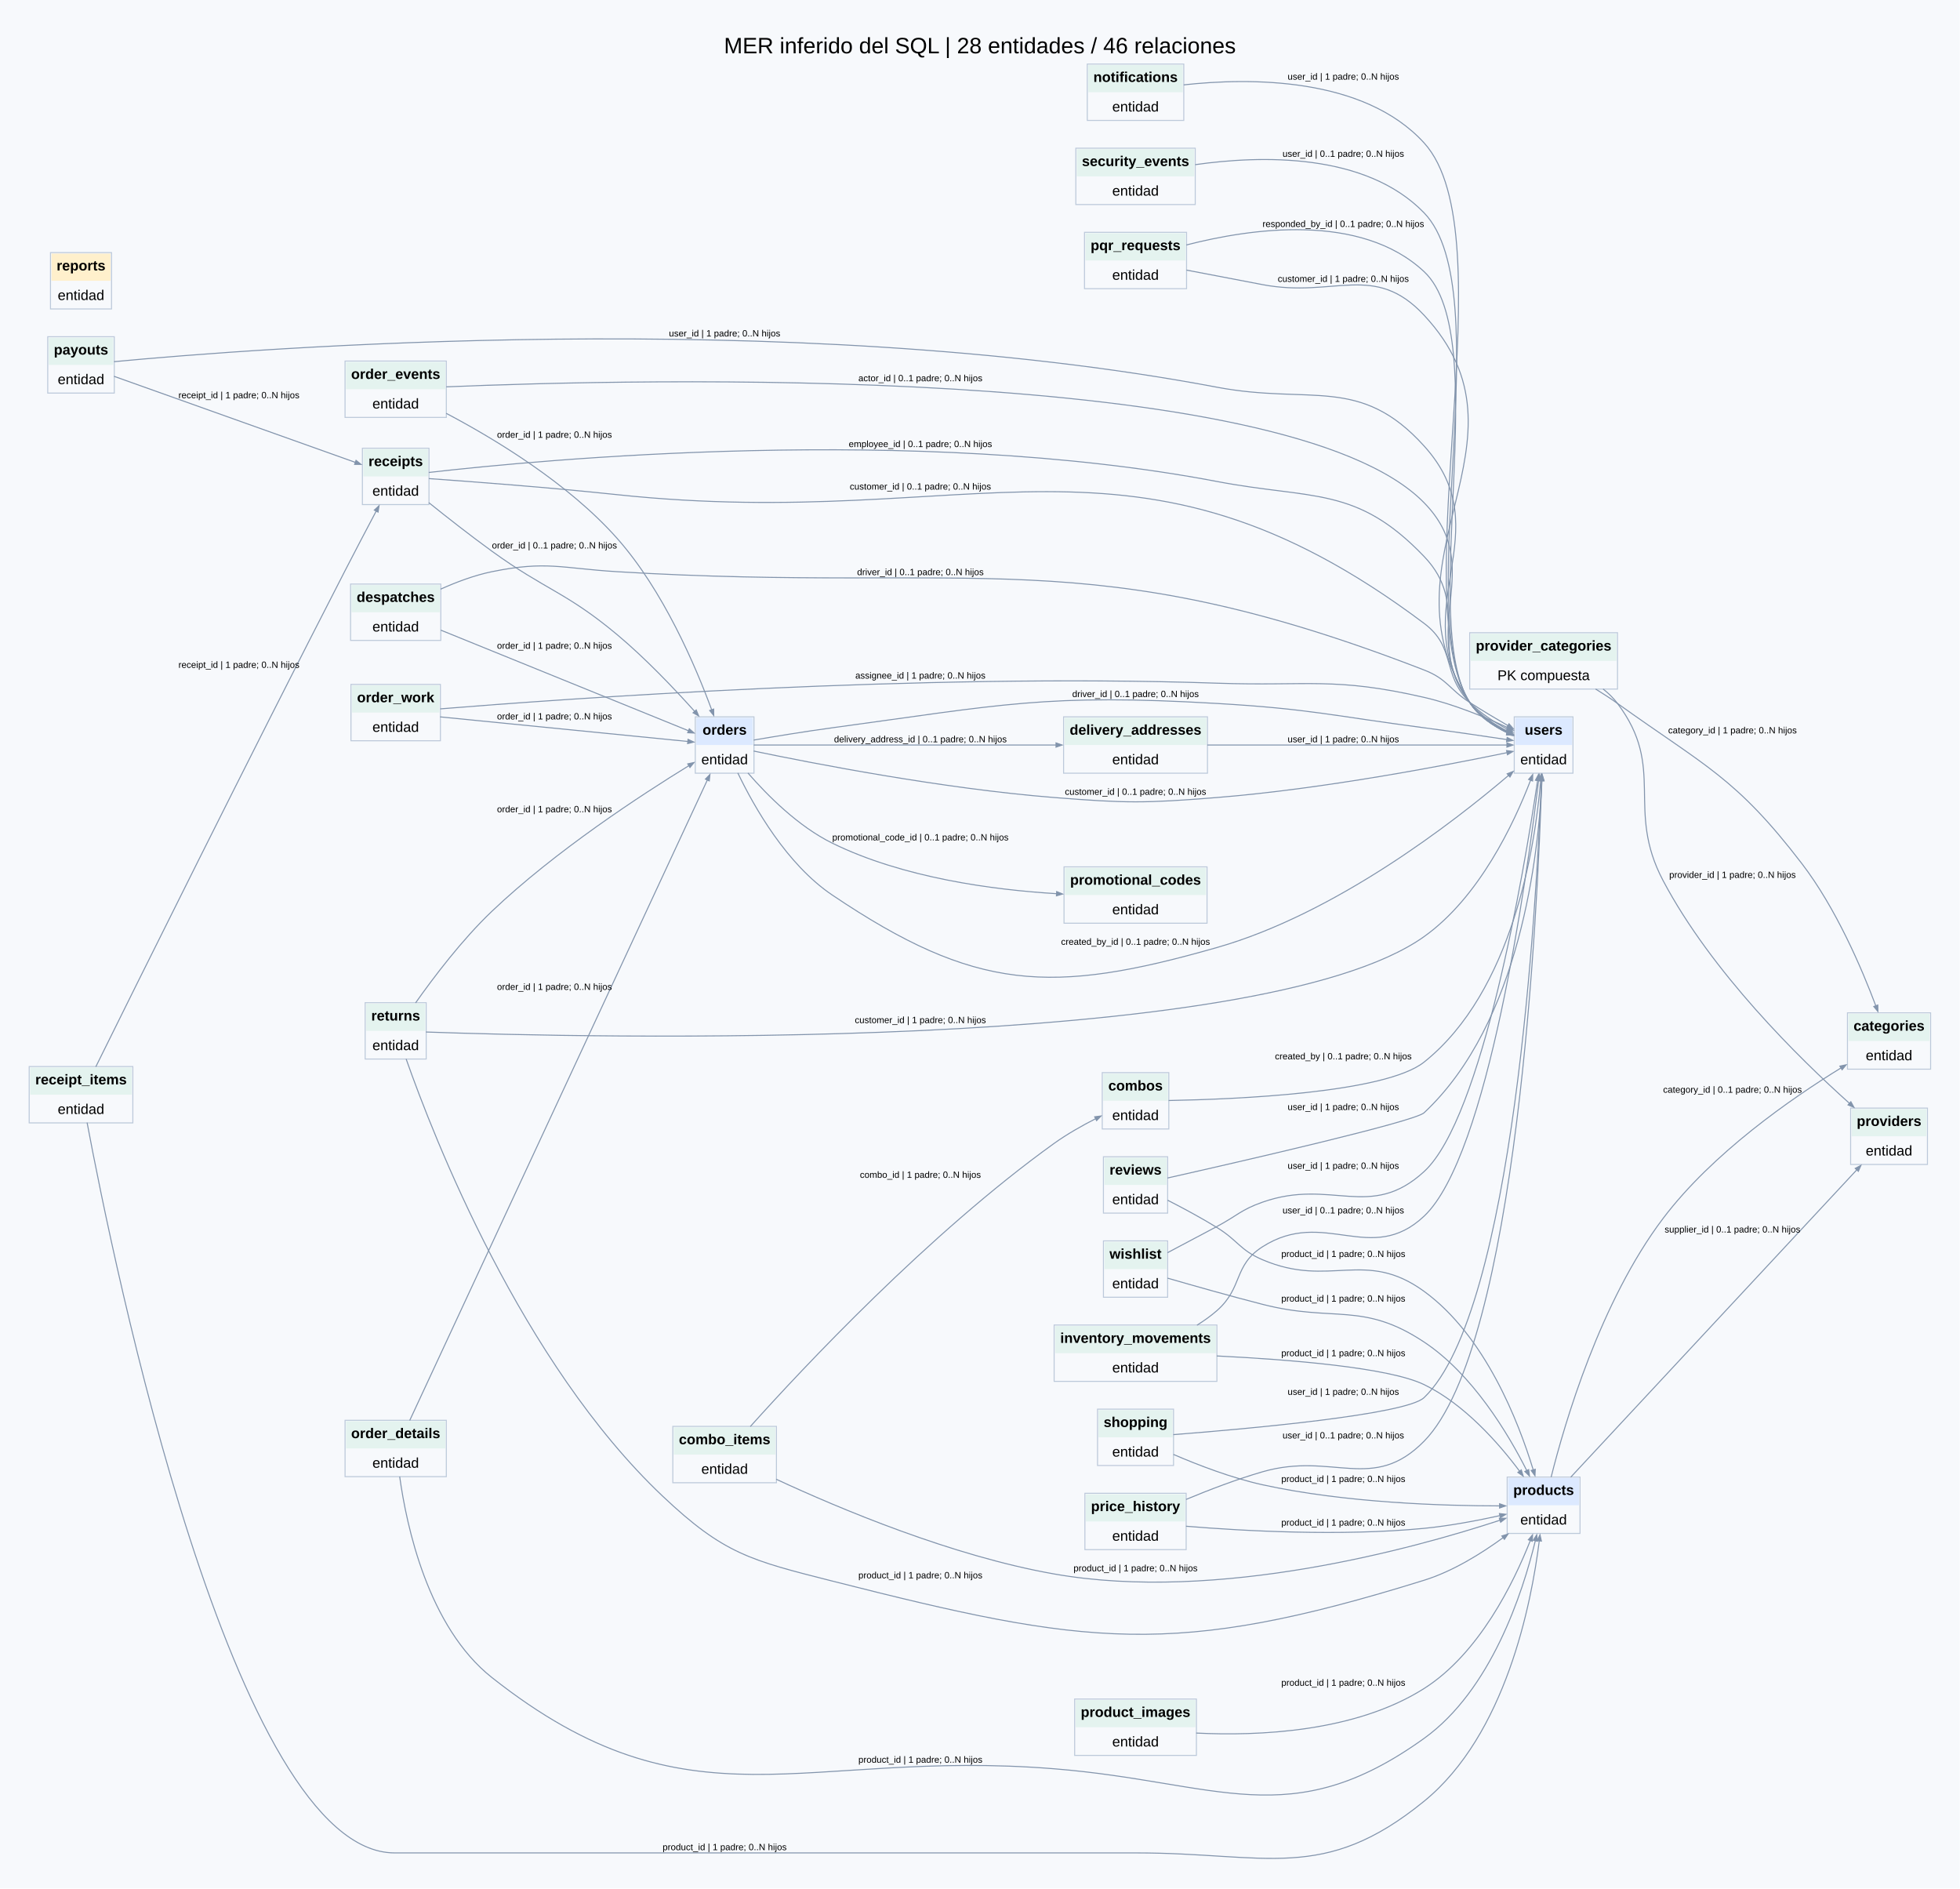
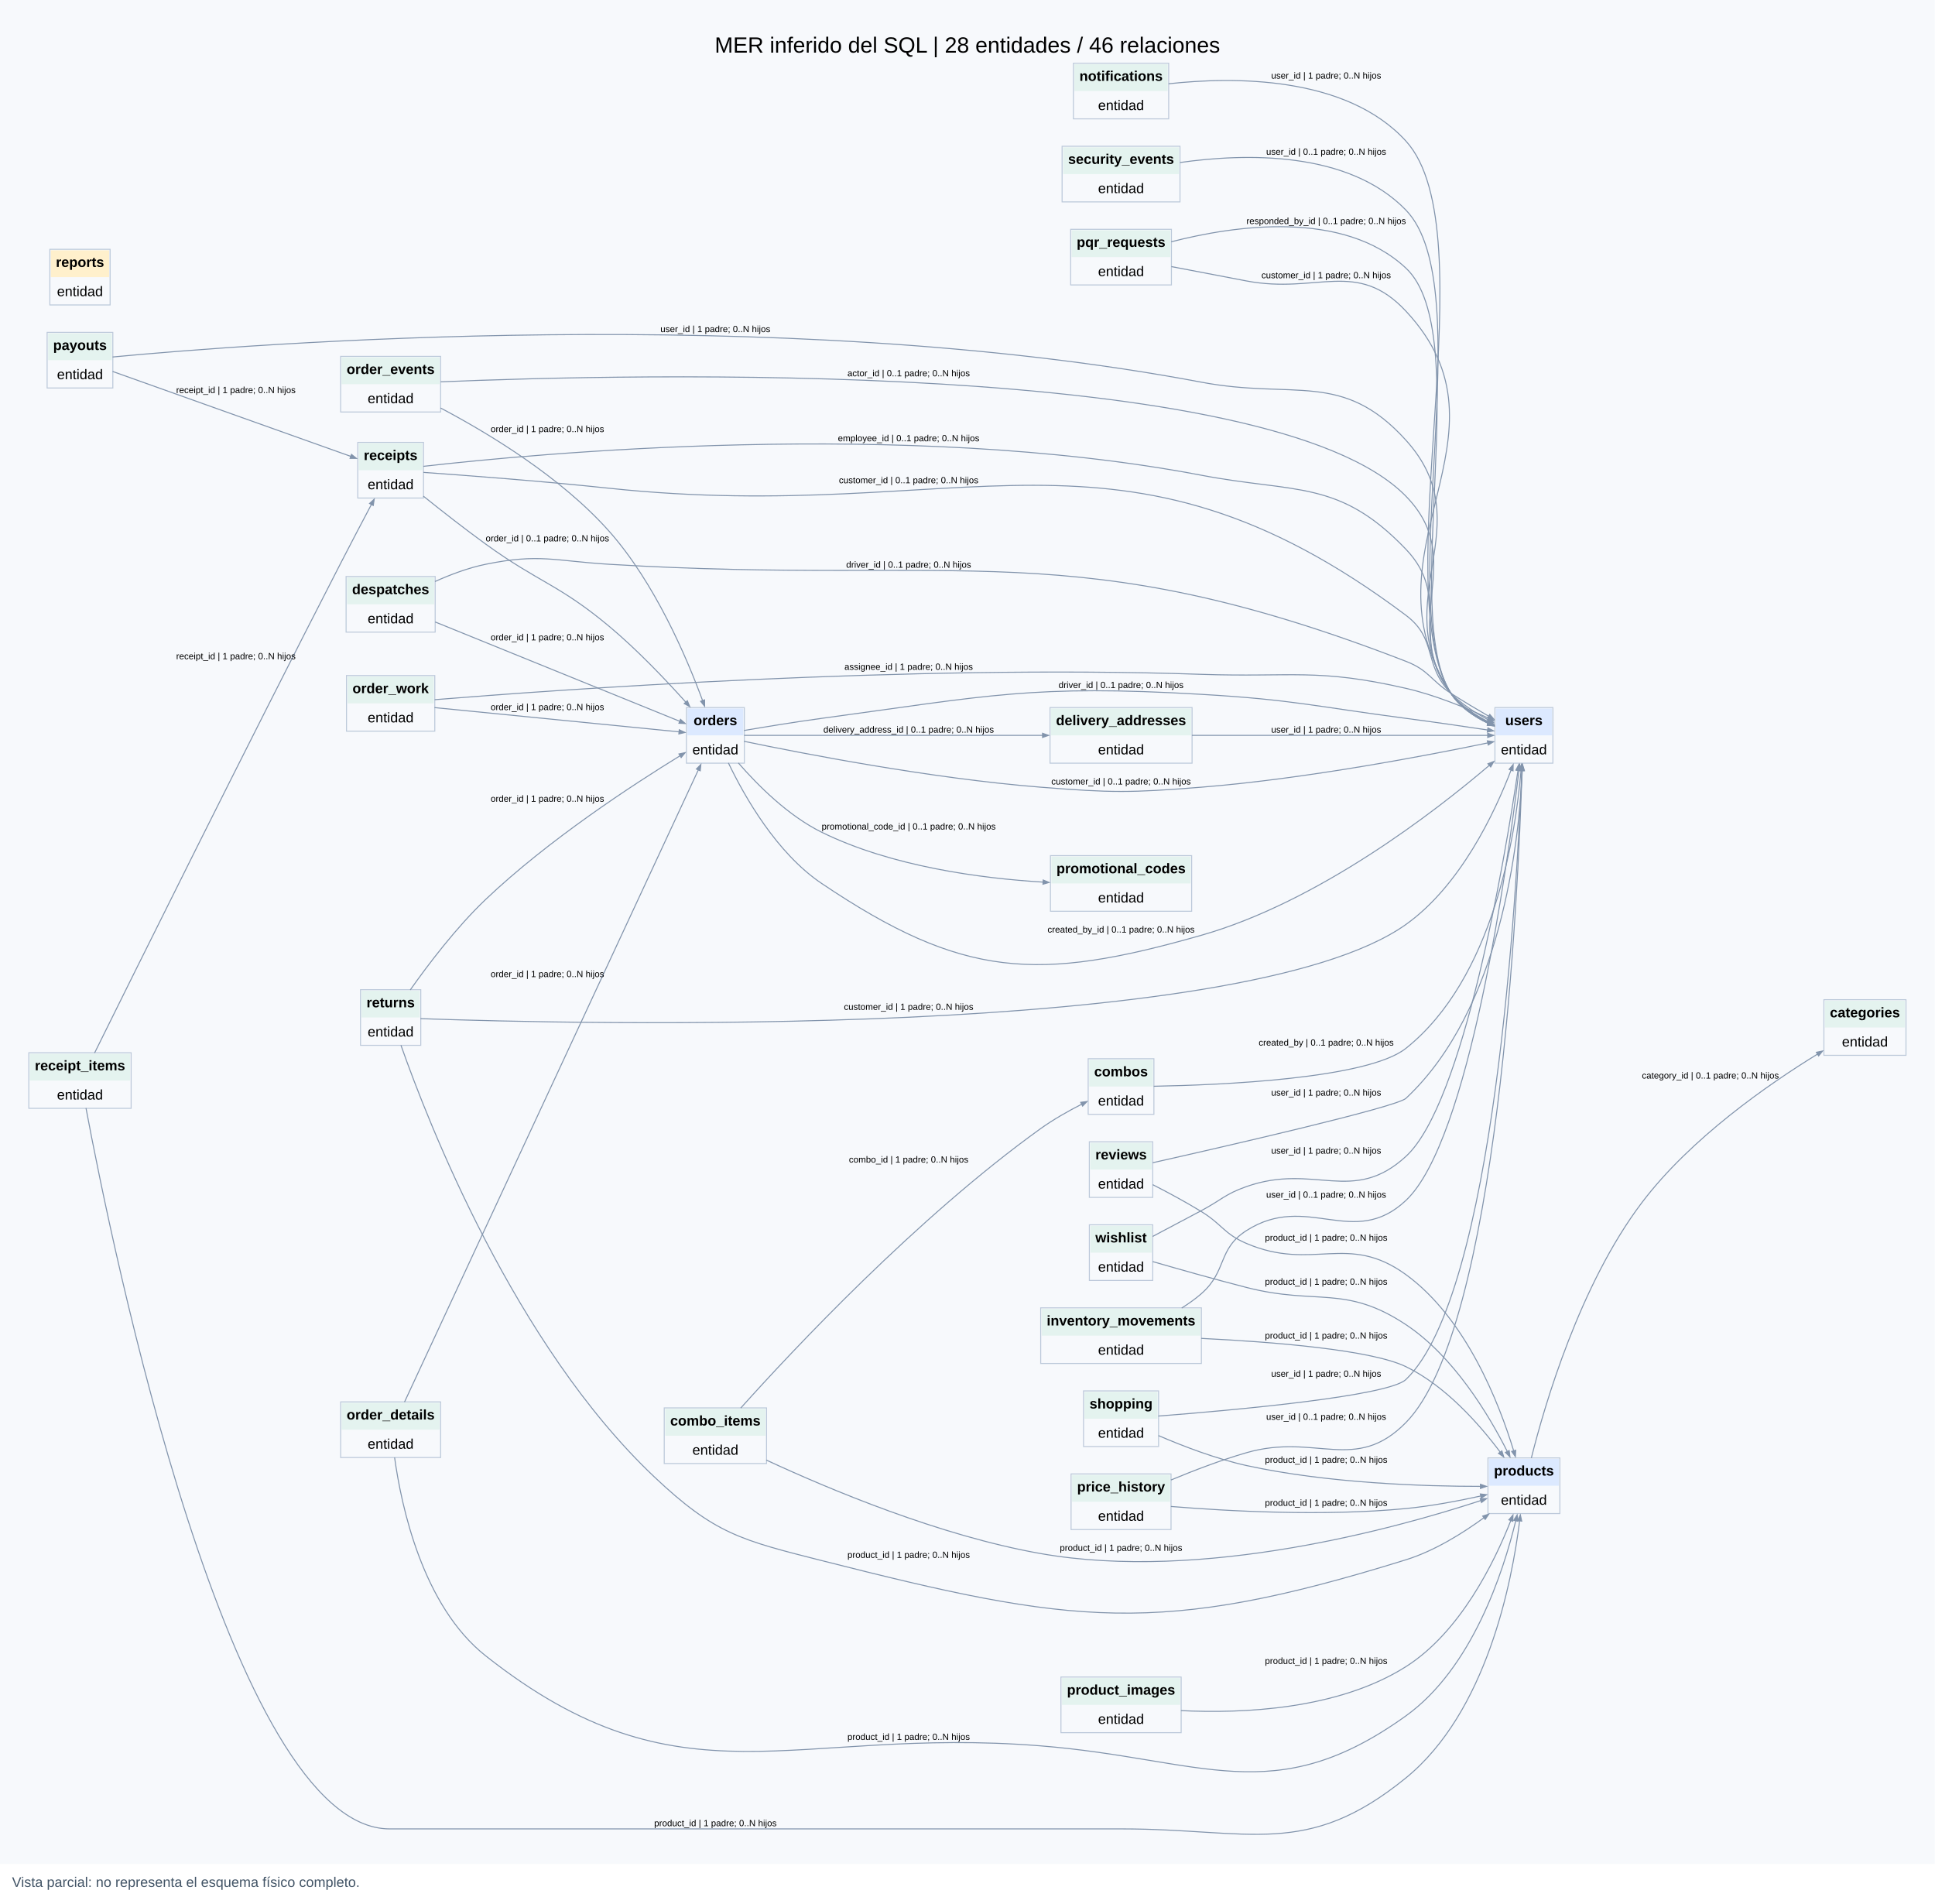
- <svg xmlns="http://www.w3.org/2000/svg" width="1934pt" height="1863pt" viewBox="0.00 0.00 1934.00 1863.00">
+ <svg xmlns="http://www.w3.org/2000/svg" width="1934pt" height="1903pt" viewBox="0 0 1934 1903">
  <g id="graph0" class="graph" transform="scale(1 1) rotate(0) translate(28.8 1834.17)">
    <polygon fill="#f7f9fc" stroke="none" points="-28.8,28.8 -28.8,-1834.17 1905,-1834.17 1905,28.8 -28.8,28.8" />
    <text xml:space="preserve" text-anchor="middle" x="938.1" y="-1781.57" font-family="Arial" font-size="22.00">MER inferido del SQL | 28 entidades / 46 relaciones</text>
    <g id="node1" class="node">
      <polygon fill="none" stroke="#bcc9da" points="1465.36,-1071.37 1465.36,-1126.97 1523.3,-1126.97 1523.3,-1071.37 1465.36,-1071.37" />
      <polygon fill="#dce9ff" stroke="none" points="1466.36,-1099.17 1466.36,-1125.97 1522.3,-1125.97 1522.3,-1099.17 1466.36,-1099.17" />
      <text xml:space="preserve" text-anchor="start" x="1475.65" y="-1109.37" font-family="Arial" font-weight="bold" font-size="14.00">users</text>
      <text xml:space="preserve" text-anchor="start" x="1471.36" y="-1080.17" font-family="Arial" font-size="14.00">entidad</text>
    </g>
    <g id="node2" class="node">
      <polygon fill="none" stroke="#bcc9da" points="657.25,-1071.37 657.25,-1126.97 715.18,-1126.97 715.18,-1071.37 657.25,-1071.37" />
      <polygon fill="#dce9ff" stroke="none" points="658.25,-1099.17 658.25,-1125.97 714.18,-1125.97 714.18,-1099.17 658.25,-1099.17" />
      <text xml:space="preserve" text-anchor="start" x="664.43" y="-1109.37" font-family="Arial" font-weight="bold" font-size="14.00">orders</text>
      <text xml:space="preserve" text-anchor="start" x="663.25" y="-1080.17" font-family="Arial" font-size="14.00">entidad</text>
    </g>
    <g id="edge1" class="edge">
      <path fill="none" stroke="#8294ac" d="M714.79,-1093.25C770.49,-1081.62 900.58,-1056.17 1011.36,-1047.37 1082.52,-1041.72 1100.82,-1041.68 1171.97,-1047.37 1277.04,-1055.79 1399.6,-1079.44 1458.39,-1091.66" />
      <polygon fill="#8294ac" stroke="#8294ac" points="1457.79,-1093.68 1464.09,-1092.85 1458.65,-1089.57 1457.79,-1093.68" />
      <text xml:space="preserve" text-anchor="middle" x="1091.67" y="-1050.07" font-family="Arial" font-size="9.00">customer_id | 0..1 padre; 0..N hijos</text>
    </g>
    <g id="edge2" class="edge">
      <path fill="none" stroke="#8294ac" d="M714.85,-1104.03C736.03,-1107.66 766.02,-1112.6 792.42,-1116.17 959.92,-1138.87 1003.23,-1150.04 1171.97,-1140.17 1263.3,-1134.83 1285.71,-1128.09 1376.41,-1116.17 1403.94,-1112.56 1435.04,-1108.01 1458.24,-1104.53" />
      <polygon fill="#8294ac" stroke="#8294ac" points="1458.37,-1106.64 1463.99,-1103.67 1457.74,-1102.48 1458.37,-1106.64" />
      <text xml:space="preserve" text-anchor="middle" x="1091.67" y="-1146.48" font-family="Arial" font-size="9.00">driver_id | 0..1 padre; 0..N hijos</text>
    </g>
    <g id="edge5" class="edge">
      <path fill="none" stroke="#8294ac" d="M699.23,-1071.61C715.41,-1037.86 747.44,-981.46 792.42,-951.17 933.65,-856.09 1008.26,-852.63 1171.97,-899.37 1288.93,-932.77 1404.8,-1022.36 1459.98,-1069.4" />
      <polygon fill="#8294ac" stroke="#8294ac" points="1458.38,-1070.79 1464.3,-1073.11 1461.11,-1067.61 1458.38,-1070.79" />
      <text xml:space="preserve" text-anchor="middle" x="1091.67" y="-902.07" font-family="Arial" font-size="9.00">created_by_id | 0..1 padre; 0..N hijos</text>
    </g>
    <g id="node11" class="node">
      <polygon fill="none" stroke="#bcc9da" points="1021.1,-923.37 1021.1,-978.97 1162.23,-978.97 1162.23,-923.37 1021.1,-923.37" />
      <polygon fill="#e4f3ef" stroke="none" points="1022.1,-951.17 1022.1,-977.97 1161.23,-977.97 1161.23,-951.17 1022.1,-951.17" />
      <text xml:space="preserve" text-anchor="start" x="1027.1" y="-961.37" font-family="Arial" font-weight="bold" font-size="14.00">promotional_codes</text>
      <text xml:space="preserve" text-anchor="start" x="1068.7" y="-932.17" font-family="Arial" font-size="14.00">entidad</text>
    </g>
    <g id="edge3" class="edge">
      <path fill="none" stroke="#8294ac" d="M709.2,-1071.58C728.63,-1049.21 759.01,-1018.8 792.42,-1002.37 862.3,-968.02 951.25,-956.28 1013.75,-952.49" />
      <polygon fill="#8294ac" stroke="#8294ac" points="1013.86,-954.59 1019.73,-952.15 1013.62,-950.39 1013.86,-954.59" />
      <text xml:space="preserve" text-anchor="middle" x="879.39" y="-1005.07" font-family="Arial" font-size="9.00">promotional_code_id | 0..1 padre; 0..N hijos</text>
    </g>
    <g id="node14" class="node">
      <polygon fill="none" stroke="#bcc9da" points="1020.68,-1071.37 1020.68,-1126.97 1162.66,-1126.97 1162.66,-1071.37 1020.68,-1071.37" />
      <polygon fill="#e4f3ef" stroke="none" points="1021.68,-1099.17 1021.68,-1125.97 1161.66,-1125.97 1161.66,-1099.17 1021.68,-1099.17" />
      <text xml:space="preserve" text-anchor="start" x="1026.68" y="-1109.37" font-family="Arial" font-weight="bold" font-size="14.00">delivery_addresses</text>
      <text xml:space="preserve" text-anchor="start" x="1068.7" y="-1080.17" font-family="Arial" font-size="14.00">entidad</text>
    </g>
    <g id="edge4" class="edge">
      <path fill="none" stroke="#8294ac" d="M714.95,-1099.17C775.7,-1099.17 922.38,-1099.17 1013.45,-1099.17" />
      <polygon fill="#8294ac" stroke="#8294ac" points="1013.21,-1101.27 1019.21,-1099.17 1013.21,-1097.07 1013.21,-1101.27" />
      <text xml:space="preserve" text-anchor="middle" x="879.39" y="-1101.87" font-family="Arial" font-size="9.00">delivery_address_id | 0..1 padre; 0..N hijos</text>
    </g>
    <g id="node3" class="node">
      <polygon fill="none" stroke="#bcc9da" points="1458.39,-321.37 1458.39,-376.97 1530.27,-376.97 1530.27,-321.37 1458.39,-321.37" />
      <polygon fill="#dce9ff" stroke="none" points="1459.39,-349.17 1459.39,-375.97 1529.27,-375.97 1529.27,-349.17 1459.39,-349.17" />
      <text xml:space="preserve" text-anchor="start" x="1464.39" y="-359.37" font-family="Arial" font-weight="bold" font-size="14.00">products</text>
      <text xml:space="preserve" text-anchor="start" x="1471.36" y="-330.17" font-family="Arial" font-size="14.00">entidad</text>
    </g>
    <g id="node4" class="node">
      <polygon fill="none" stroke="#bcc9da" points="1794.16,-779.37 1794.16,-834.97 1876.2,-834.97 1876.2,-779.37 1794.16,-779.37" />
      <polygon fill="#e4f3ef" stroke="none" points="1795.16,-807.17 1795.16,-833.97 1875.2,-833.97 1875.2,-807.17 1795.16,-807.17" />
      <text xml:space="preserve" text-anchor="start" x="1800.16" y="-817.37" font-family="Arial" font-weight="bold" font-size="14.00">categories</text>
      <text xml:space="preserve" text-anchor="start" x="1812.21" y="-788.17" font-family="Arial" font-size="14.00">entidad</text>
    </g>
    <g id="edge6" class="edge">
      <path fill="none" stroke="#8294ac" d="M1501.74,-376.87C1515.16,-430.43 1550.21,-550.13 1612.25,-632.17 1660.92,-696.54 1738.65,-750.43 1788.02,-780.74" />
      <polygon fill="#8294ac" stroke="#8294ac" points="1786.68,-782.39 1792.9,-783.71 1788.87,-778.8 1786.68,-782.39" />
      <text xml:space="preserve" text-anchor="middle" x="1680.71" y="-756.14" font-family="Arial" font-size="9.00">category_id | 0..1 padre; 0..N hijos</text>
    </g>
-     <g id="node5" class="node">
-       <polygon fill="none" stroke="#bcc9da" points="1797.28,-685.37 1797.28,-740.97 1873.08,-740.97 1873.08,-685.37 1797.28,-685.37" />
-       <polygon fill="#e4f3ef" stroke="none" points="1798.28,-713.17 1798.28,-739.97 1872.08,-739.97 1872.08,-713.17 1798.28,-713.17" />
-       <text xml:space="preserve" text-anchor="start" x="1803.28" y="-723.37" font-family="Arial" font-weight="bold" font-size="14.00">providers</text>
-       <text xml:space="preserve" text-anchor="start" x="1812.21" y="-694.17" font-family="Arial" font-size="14.00">entidad</text>
-     </g>
-     <g id="edge7" class="edge">
-       <path fill="none" stroke="#8294ac" d="M1521.08,-376.83C1582.49,-442.8 1737.37,-609.17 1803.49,-680.2" />
-       <polygon fill="#8294ac" stroke="#8294ac" points="1801.82,-681.49 1807.44,-684.45 1804.89,-678.63 1801.82,-681.49" />
-       <text xml:space="preserve" text-anchor="middle" x="1680.71" y="-618.25" font-family="Arial" font-size="9.00">supplier_id | 0..1 padre; 0..N hijos</text>
-     </g>
    <g id="node6" class="node">
      <polygon fill="none" stroke="#bcc9da" points="311.68,-377.37 311.68,-432.97 411.6,-432.97 411.6,-377.37 311.68,-377.37" />
      <polygon fill="#e4f3ef" stroke="none" points="312.68,-405.17 312.68,-431.97 410.6,-431.97 410.6,-405.17 312.68,-405.17" />
      <text xml:space="preserve" text-anchor="start" x="317.68" y="-415.37" font-family="Arial" font-weight="bold" font-size="14.00">order_details</text>
      <text xml:space="preserve" text-anchor="start" x="338.67" y="-386.17" font-family="Arial" font-size="14.00">entidad</text>
    </g>
    <g id="edge8" class="edge">
      <path fill="none" stroke="#8294ac" d="M375.48,-432.81C426.31,-542.17 613.35,-944.57 669.3,-1064.94" />
      <polygon fill="#8294ac" stroke="#8294ac" points="667.26,-1065.53 671.7,-1070.09 671.07,-1063.76 667.26,-1065.53" />
      <text xml:space="preserve" text-anchor="middle" x="518.31" y="-857.59" font-family="Arial" font-size="9.00">order_id | 1 padre; 0..N hijos</text>
    </g>
    <g id="edge9" class="edge">
      <path fill="none" stroke="#8294ac" d="M365.58,-377.45C372.29,-328.95 393.43,-229.1 456.6,-179.17 652.58,-24.3 762.39,-109.24 1011.36,-89.17 1173.63,-76.1 1244.22,-24.18 1376.41,-119.17 1442.46,-166.63 1473.63,-262.47 1486.18,-314.19" />
      <polygon fill="#8294ac" stroke="#8294ac" points="1484.13,-314.65 1487.55,-320.01 1488.22,-313.69 1484.13,-314.65" />
      <text xml:space="preserve" text-anchor="middle" x="879.39" y="-95.15" font-family="Arial" font-size="9.00">product_id | 1 padre; 0..N hijos</text>
    </g>
    <g id="node7" class="node">
      <polygon fill="none" stroke="#bcc9da" points="317.12,-1202.37 317.12,-1257.97 406.15,-1257.97 406.15,-1202.37 317.12,-1202.37" />
      <polygon fill="#e4f3ef" stroke="none" points="318.12,-1230.17 318.12,-1256.97 405.15,-1256.97 405.15,-1230.17 318.12,-1230.17" />
      <text xml:space="preserve" text-anchor="start" x="323.12" y="-1240.37" font-family="Arial" font-weight="bold" font-size="14.00">despatches</text>
      <text xml:space="preserve" text-anchor="start" x="338.67" y="-1211.17" font-family="Arial" font-size="14.00">entidad</text>
    </g>
    <g id="edge11" class="edge">
      <path fill="none" stroke="#8294ac" d="M405.91,-1252.9C421.46,-1259.89 439.4,-1266.66 456.6,-1270.17 510.34,-1281.14 525.26,-1273.5 580.01,-1270.17 935.93,-1248.58 1043.93,-1302.01 1376.41,-1173.17 1399.3,-1164.31 1400.8,-1154.49 1421.41,-1141.17 1433.62,-1133.29 1447.32,-1125.13 1459.47,-1118.11" />
      <polygon fill="#8294ac" stroke="#8294ac" points="1460.19,-1120.12 1464.35,-1115.31 1458.1,-1116.48 1460.19,-1120.12" />
      <text xml:space="preserve" text-anchor="middle" x="879.39" y="-1266.76" font-family="Arial" font-size="9.00">driver_id | 0..1 padre; 0..N hijos</text>
    </g>
    <g id="edge10" class="edge">
      <path fill="none" stroke="#8294ac" d="M406.14,-1212.51C470.92,-1186.2 591.44,-1137.26 650.62,-1113.22" />
      <polygon fill="#8294ac" stroke="#8294ac" points="651.35,-1115.19 656.12,-1110.99 649.77,-1111.3 651.35,-1115.19" />
      <text xml:space="preserve" text-anchor="middle" x="518.31" y="-1194.16" font-family="Arial" font-size="9.00">order_id | 1 padre; 0..N hijos</text>
    </g>
    <g id="node8" class="node">
      <polygon fill="none" stroke="#bcc9da" points="1011.36,-471.37 1011.36,-526.97 1171.97,-526.97 1171.97,-471.37 1011.36,-471.37" />
      <polygon fill="#e4f3ef" stroke="none" points="1012.36,-499.17 1012.36,-525.97 1170.97,-525.97 1170.97,-499.17 1012.36,-499.17" />
      <text xml:space="preserve" text-anchor="start" x="1017.36" y="-509.37" font-family="Arial" font-weight="bold" font-size="14.00">inventory_movements</text>
      <text xml:space="preserve" text-anchor="start" x="1068.7" y="-480.17" font-family="Arial" font-size="14.00">entidad</text>
    </g>
    <g id="edge13" class="edge">
      <path fill="none" stroke="#8294ac" d="M1152.28,-526.77C1159.25,-531.13 1165.99,-535.94 1171.97,-541.17 1197.87,-563.83 1187.98,-585.64 1216.97,-604.17 1277.74,-643.02 1323.93,-584.91 1376.41,-634.37 1439.78,-694.1 1477.68,-966.84 1489.4,-1064.37" />
      <polygon fill="#8294ac" stroke="#8294ac" points="1487.29,-1064.42 1490.09,-1070.13 1491.46,-1063.92 1487.29,-1064.42" />
      <text xml:space="preserve" text-anchor="middle" x="1296.69" y="-637.07" font-family="Arial" font-size="9.00">user_id | 0..1 padre; 0..N hijos</text>
    </g>
    <g id="edge12" class="edge">
      <path fill="none" stroke="#8294ac" d="M1171.79,-496.45C1242.94,-492.94 1341.47,-485.12 1376.41,-468.17 1416.07,-448.94 1449.89,-410.53 1470.81,-382.53" />
      <polygon fill="#8294ac" stroke="#8294ac" points="1472.31,-384.02 1474.17,-377.94 1468.93,-381.53 1472.31,-384.02" />
      <text xml:space="preserve" text-anchor="middle" x="1296.69" y="-496.22" font-family="Arial" font-size="9.00">product_id | 1 padre; 0..N hijos</text>
    </g>
    <g id="node9" class="node">
      <polygon fill="none" stroke="#bcc9da" points="328.79,-1336.37 328.79,-1391.97 394.49,-1391.97 394.49,-1336.37 328.79,-1336.37" />
      <polygon fill="#e4f3ef" stroke="none" points="329.79,-1364.17 329.79,-1390.97 393.49,-1390.97 393.49,-1364.17 329.79,-1364.17" />
      <text xml:space="preserve" text-anchor="start" x="334.79" y="-1374.37" font-family="Arial" font-weight="bold" font-size="14.00">receipts</text>
      <text xml:space="preserve" text-anchor="start" x="338.67" y="-1345.17" font-family="Arial" font-size="14.00">entidad</text>
    </g>
    <g id="edge14" class="edge">
      <path fill="none" stroke="#8294ac" d="M394.36,-1362.01C436.73,-1359.02 514.11,-1353.18 580.01,-1346.17 936.43,-1308.26 1089.71,-1434.28 1376.41,-1219.17 1408.43,-1195.15 1393.19,-1169.55 1421.41,-1141.17 1432.09,-1130.44 1446.07,-1121.45 1458.86,-1114.59" />
      <polygon fill="#8294ac" stroke="#8294ac" points="1459.72,-1116.51 1464.08,-1111.89 1457.78,-1112.78 1459.72,-1116.51" />
      <text xml:space="preserve" text-anchor="middle" x="879.39" y="-1351.17" font-family="Arial" font-size="9.00">customer_id | 0..1 padre; 0..N hijos</text>
    </g>
    <g id="edge15" class="edge">
      <path fill="none" stroke="#8294ac" d="M394.28,-1368.05C503.48,-1380.56 874.17,-1415.9 1171.97,-1359.17 1266.9,-1341.09 1309.62,-1355 1376.41,-1285.17 1422.76,-1236.72 1379.64,-1193.62 1421.41,-1141.17 1431.24,-1128.83 1445.76,-1119.38 1459.19,-1112.59" />
      <polygon fill="#8294ac" stroke="#8294ac" points="1459.8,-1114.63 1464.3,-1110.13 1457.98,-1110.84 1459.8,-1114.63" />
      <text xml:space="preserve" text-anchor="middle" x="879.39" y="-1393.11" font-family="Arial" font-size="9.00">employee_id | 0..1 padre; 0..N hijos</text>
    </g>
    <g id="edge16" class="edge">
      <path fill="none" stroke="#8294ac" d="M394.34,-1338.27C412.34,-1323.82 435.43,-1305.7 456.6,-1290.37 509.98,-1251.72 529.41,-1250.39 580.01,-1208.17 607.93,-1184.87 636.39,-1154.94 656.65,-1132.34" />
      <polygon fill="#8294ac" stroke="#8294ac" points="658.19,-1133.77 660.61,-1127.89 655.06,-1130.97 658.19,-1133.77" />
      <text xml:space="preserve" text-anchor="middle" x="518.31" y="-1293.07" font-family="Arial" font-size="9.00">order_id | 0..1 padre; 0..N hijos</text>
    </g>
    <g id="node10" class="node">
      <polygon fill="none" stroke="#bcc9da" points="1054.17,-388.37 1054.17,-443.97 1129.16,-443.97 1129.16,-388.37 1054.17,-388.37" />
      <polygon fill="#e4f3ef" stroke="none" points="1055.17,-416.17 1055.17,-442.97 1128.16,-442.97 1128.16,-416.17 1055.17,-416.17" />
      <text xml:space="preserve" text-anchor="start" x="1060.17" y="-426.37" font-family="Arial" font-weight="bold" font-size="14.00">shopping</text>
      <text xml:space="preserve" text-anchor="start" x="1068.7" y="-397.17" font-family="Arial" font-size="14.00">entidad</text>
    </g>
    <g id="edge17" class="edge">
      <path fill="none" stroke="#8294ac" d="M1128.94,-418.82C1201.44,-424.46 1358.8,-438.49 1376.41,-455.37 1465.28,-540.55 1487.47,-942.88 1492.19,-1064.36" />
      <polygon fill="#8294ac" stroke="#8294ac" points="1490.08,-1064.18 1492.41,-1070.1 1494.28,-1064.03 1490.08,-1064.18" />
      <text xml:space="preserve" text-anchor="middle" x="1296.69" y="-458.07" font-family="Arial" font-size="9.00">user_id | 1 padre; 0..N hijos</text>
    </g>
    <g id="edge18" class="edge">
      <path fill="none" stroke="#8294ac" d="M1129.08,-399.29C1153.42,-388.8 1186.45,-376.09 1216.97,-369.37 1298.42,-351.46 1396.28,-348.54 1450.98,-348.53" />
      <polygon fill="#8294ac" stroke="#8294ac" points="1450.89,-350.63 1456.89,-348.54 1450.89,-346.43 1450.89,-350.63" />
      <text xml:space="preserve" text-anchor="middle" x="1296.69" y="-372.07" font-family="Arial" font-size="9.00">product_id | 1 padre; 0..N hijos</text>
    </g>
    <g id="node12" class="node">
      <polygon fill="none" stroke="#bcc9da" points="0,-726.37 0,-781.97 102.27,-781.97 102.27,-726.37 0,-726.37" />
      <polygon fill="#e4f3ef" stroke="none" points="1,-754.17 1,-780.97 101.27,-780.97 101.27,-754.17 1,-754.17" />
      <text xml:space="preserve" text-anchor="start" x="6" y="-764.37" font-family="Arial" font-weight="bold" font-size="14.00">receipt_items</text>
      <text xml:space="preserve" text-anchor="start" x="28.17" y="-735.17" font-family="Arial" font-size="14.00">entidad</text>
    </g>
    <g id="edge20" class="edge">
      <path fill="none" stroke="#8294ac" d="M57.14,-726.66C82.47,-591.72 201.55,-6.17 360.64,-6.17 360.64,-6.17 360.64,-6.17 1092.67,-6.17 1220.8,-6.17 1277.1,23.78 1376.41,-57.17 1456.95,-122.82 1482.35,-252.18 1490.09,-314.29" />
      <polygon fill="#8294ac" stroke="#8294ac" points="1487.98,-314.31 1490.77,-320.02 1492.15,-313.81 1487.98,-314.31" />
      <text xml:space="preserve" text-anchor="middle" x="686.22" y="-8.87" font-family="Arial" font-size="9.00">product_id | 1 padre; 0..N hijos</text>
    </g>
    <g id="edge19" class="edge">
      <path fill="none" stroke="#8294ac" d="M65.73,-781.73C103.98,-859.12 215.92,-1084.95 311.67,-1271.17 321.78,-1290.83 333.28,-1312.7 342.6,-1330.3" />
      <polygon fill="#8294ac" stroke="#8294ac" points="340.55,-1330.92 345.22,-1335.24 344.26,-1328.95 340.55,-1330.92" />
      <text xml:space="preserve" text-anchor="middle" x="206.97" y="-1175.29" font-family="Arial" font-size="9.00">receipt_id | 1 padre; 0..N hijos</text>
    </g>
    <g id="node13" class="node">
      <polygon fill="none" stroke="#bcc9da" points="331.52,-789.37 331.52,-844.97 391.75,-844.97 391.75,-789.37 331.52,-789.37" />
      <polygon fill="#e4f3ef" stroke="none" points="332.52,-817.17 332.52,-843.97 390.75,-843.97 390.75,-817.17 332.52,-817.17" />
      <text xml:space="preserve" text-anchor="start" x="337.52" y="-827.37" font-family="Arial" font-weight="bold" font-size="14.00">returns</text>
      <text xml:space="preserve" text-anchor="start" x="338.67" y="-798.17" font-family="Arial" font-size="14.00">entidad</text>
    </g>
    <g id="edge22" class="edge">
      <path fill="none" stroke="#8294ac" d="M391.45,-816.04C539.34,-810.75 1212.68,-793.51 1376.41,-910.17 1430.74,-948.88 1465.01,-1021.5 1481.54,-1064.58" />
      <polygon fill="#8294ac" stroke="#8294ac" points="1479.52,-1065.19 1483.6,-1070.07 1483.46,-1063.71 1479.52,-1065.19" />
      <text xml:space="preserve" text-anchor="middle" x="879.39" y="-824.82" font-family="Arial" font-size="9.00">customer_id | 1 padre; 0..N hijos</text>
    </g>
    <g id="edge21" class="edge">
      <path fill="none" stroke="#8294ac" d="M381.24,-844.72C398.95,-869.84 427.19,-907.2 456.6,-935.17 519.14,-994.65 604.26,-1050.15 650.99,-1078.83" />
      <polygon fill="#8294ac" stroke="#8294ac" points="649.82,-1080.57 656.03,-1081.91 652.01,-1076.99 649.82,-1080.57" />
      <text xml:space="preserve" text-anchor="middle" x="518.31" y="-1032.83" font-family="Arial" font-size="9.00">order_id | 1 padre; 0..N hijos</text>
    </g>
    <g id="edge23" class="edge">
      <path fill="none" stroke="#8294ac" d="M371.93,-789.5C399.18,-711.99 485.84,-489.87 625.01,-358.17 685.45,-300.98 711.77,-294.84 792.42,-274.37 1044,-210.54 1128.58,-198.05 1376.41,-275.17 1404.72,-283.98 1432.9,-301.49 1454.5,-317.27" />
      <polygon fill="#8294ac" stroke="#8294ac" points="1453.13,-318.87 1459.2,-320.76 1455.64,-315.5 1453.13,-318.87" />
      <text xml:space="preserve" text-anchor="middle" x="879.39" y="-277.07" font-family="Arial" font-size="9.00">product_id | 1 padre; 0..N hijos</text>
    </g>
    <g id="edge24" class="edge">
      <path fill="none" stroke="#8294ac" d="M1162.46,-1099.17C1248.81,-1099.17 1392.48,-1099.17 1458.37,-1099.17" />
      <polygon fill="#8294ac" stroke="#8294ac" points="1458.12,-1101.27 1464.12,-1099.17 1458.12,-1097.07 1458.12,-1101.27" />
      <text xml:space="preserve" text-anchor="middle" x="1296.69" y="-1101.87" font-family="Arial" font-size="9.00">user_id | 1 padre; 0..N hijos</text>
    </g>
    <g id="node15" class="node">
      <polygon fill="none" stroke="#bcc9da" points="1041.71,-305.37 1041.71,-360.97 1141.63,-360.97 1141.63,-305.37 1041.71,-305.37" />
      <polygon fill="#e4f3ef" stroke="none" points="1042.71,-333.17 1042.71,-359.97 1140.63,-359.97 1140.63,-333.17 1042.71,-333.17" />
      <text xml:space="preserve" text-anchor="start" x="1047.71" y="-343.37" font-family="Arial" font-weight="bold" font-size="14.00">price_history</text>
      <text xml:space="preserve" text-anchor="start" x="1068.7" y="-314.17" font-family="Arial" font-size="14.00">entidad</text>
    </g>
    <g id="edge26" class="edge">
      <path fill="none" stroke="#8294ac" d="M1141.53,-354.9C1164.14,-364.31 1191.57,-374.83 1216.97,-382.17 1286.26,-402.2 1325.89,-360.9 1376.41,-412.37 1468.73,-506.42 1488.6,-937.98 1492.47,-1064.33" />
      <polygon fill="#8294ac" stroke="#8294ac" points="1490.36,-1064.06 1492.63,-1070 1494.56,-1063.94 1490.36,-1064.06" />
      <text xml:space="preserve" text-anchor="middle" x="1296.69" y="-415.07" font-family="Arial" font-size="9.00">user_id | 0..1 padre; 0..N hijos</text>
    </g>
    <g id="edge25" class="edge">
      <path fill="none" stroke="#8294ac" d="M1141.5,-328.45C1198.14,-323.8 1294.26,-318.44 1376.41,-326.37 1401.47,-328.79 1429.14,-334.07 1451.26,-338.93" />
      <polygon fill="#8294ac" stroke="#8294ac" points="1450.75,-340.97 1457.07,-340.23 1451.67,-336.87 1450.75,-340.97" />
      <text xml:space="preserve" text-anchor="middle" x="1296.69" y="-329.07" font-family="Arial" font-size="9.00">product_id | 1 padre; 0..N hijos</text>
    </g>
    <g id="node16" class="node">
      <polygon fill="none" stroke="#bcc9da" points="1031.6,-102.37 1031.6,-157.97 1151.74,-157.97 1151.74,-102.37 1031.6,-102.37" />
      <polygon fill="#e4f3ef" stroke="none" points="1032.6,-130.17 1032.6,-156.97 1150.74,-156.97 1150.74,-130.17 1032.6,-130.17" />
      <text xml:space="preserve" text-anchor="start" x="1037.6" y="-140.37" font-family="Arial" font-weight="bold" font-size="14.00">product_images</text>
      <text xml:space="preserve" text-anchor="start" x="1068.7" y="-111.17" font-family="Arial" font-size="14.00">entidad</text>
    </g>
    <g id="edge27" class="edge">
      <path fill="none" stroke="#8294ac" d="M1151.56,-124.41C1212.56,-121.39 1308.31,-125.17 1376.41,-168.37 1430.68,-202.8 1464.79,-272.53 1481.34,-314.62" />
      <polygon fill="#8294ac" stroke="#8294ac" points="1479.29,-315.12 1483.4,-319.97 1483.21,-313.62 1479.29,-315.12" />
      <text xml:space="preserve" text-anchor="middle" x="1296.69" y="-171.07" font-family="Arial" font-size="9.00">product_id | 1 padre; 0..N hijos</text>
    </g>
    <g id="node17" class="node">
      <polygon fill="none" stroke="#bcc9da" points="1060,-554.37 1060,-609.97 1123.34,-609.97 1123.34,-554.37 1060,-554.37" />
      <polygon fill="#e4f3ef" stroke="none" points="1061,-582.17 1061,-608.97 1122.34,-608.97 1122.34,-582.17 1061,-582.17" />
      <text xml:space="preserve" text-anchor="start" x="1066" y="-592.37" font-family="Arial" font-weight="bold" font-size="14.00">wishlist</text>
      <text xml:space="preserve" text-anchor="start" x="1068.7" y="-563.17" font-family="Arial" font-size="14.00">entidad</text>
    </g>
    <g id="edge28" class="edge">
      <path fill="none" stroke="#8294ac" d="M1123.18,-598.31C1137.93,-606.11 1155.87,-615.62 1171.97,-624.17 1191.99,-634.81 1195.59,-640.64 1216.97,-648.17 1285,-672.13 1323.32,-629.56 1376.41,-678.37 1434.09,-731.41 1474.85,-973.11 1488.41,-1064.25" />
      <polygon fill="#8294ac" stroke="#8294ac" points="1486.31,-1064.45 1489.27,-1070.08 1490.47,-1063.84 1486.31,-1064.45" />
      <text xml:space="preserve" text-anchor="middle" x="1296.69" y="-681.07" font-family="Arial" font-size="9.00">user_id | 1 padre; 0..N hijos</text>
    </g>
    <g id="edge29" class="edge">
      <path fill="none" stroke="#8294ac" d="M1123.22,-573.22C1148.32,-565.96 1184.84,-555.61 1216.97,-547.37 1287.46,-529.29 1315.79,-550.41 1376.41,-510.17 1424.1,-478.52 1459.03,-420.4 1477.75,-383.33" />
      <polygon fill="#8294ac" stroke="#8294ac" points="1479.6,-384.33 1480.38,-378.02 1475.83,-382.46 1479.6,-384.33" />
      <text xml:space="preserve" text-anchor="middle" x="1296.69" y="-550.07" font-family="Arial" font-size="9.00">product_id | 1 padre; 0..N hijos</text>
    </g>
    <g id="node18" class="node">
      <polygon fill="none" stroke="#bcc9da" points="1044.06,-1715.37 1044.06,-1770.97 1139.28,-1770.97 1139.28,-1715.37 1044.06,-1715.37" />
      <polygon fill="#e4f3ef" stroke="none" points="1045.06,-1743.17 1045.06,-1769.97 1138.28,-1769.97 1138.28,-1743.17 1045.06,-1743.17" />
      <text xml:space="preserve" text-anchor="start" x="1050.06" y="-1753.37" font-family="Arial" font-weight="bold" font-size="14.00">notifications</text>
      <text xml:space="preserve" text-anchor="start" x="1068.7" y="-1724.17" font-family="Arial" font-size="14.00">entidad</text>
    </g>
    <g id="edge30" class="edge">
      <path fill="none" stroke="#8294ac" d="M1139.21,-1750.44C1203.01,-1757.46 1316.54,-1758.9 1376.41,-1693.17 1459.3,-1602.19 1355.85,-1245.33 1421.41,-1141.17 1430.02,-1127.5 1444.81,-1117.77 1458.75,-1111.13" />
      <polygon fill="#8294ac" stroke="#8294ac" points="1459.49,-1113.1 1464.11,-1108.74 1457.77,-1109.27 1459.49,-1113.1" />
      <text xml:space="preserve" text-anchor="middle" x="1296.69" y="-1755.58" font-family="Arial" font-size="9.00">user_id | 1 padre; 0..N hijos</text>
    </g>
    <g id="node19" class="node">
      <polygon fill="none" stroke="#bcc9da" points="18.3,-1446.37 18.3,-1501.97 83.97,-1501.97 83.97,-1446.37 18.3,-1446.37" />
      <polygon fill="#e4f3ef" stroke="none" points="19.3,-1474.17 19.3,-1500.97 82.97,-1500.97 82.97,-1474.17 19.3,-1474.17" />
      <text xml:space="preserve" text-anchor="start" x="24.3" y="-1484.37" font-family="Arial" font-weight="bold" font-size="14.00">payouts</text>
      <text xml:space="preserve" text-anchor="start" x="28.17" y="-1455.17" font-family="Arial" font-size="14.00">entidad</text>
    </g>
    <g id="edge32" class="edge">
      <path fill="none" stroke="#8294ac" d="M83.7,-1477.35C217.16,-1490 747.79,-1532.3 1171.97,-1452.17 1264.78,-1434.64 1313.06,-1464.23 1376.41,-1394.17 1453.02,-1309.46 1356.07,-1234.84 1421.41,-1141.17 1430.58,-1128.03 1445.3,-1118.39 1459.04,-1111.69" />
      <polygon fill="#8294ac" stroke="#8294ac" points="1459.73,-1113.68 1464.3,-1109.27 1457.97,-1109.87 1459.73,-1113.68" />
      <text xml:space="preserve" text-anchor="middle" x="686.22" y="-1502.23" font-family="Arial" font-size="9.00">user_id | 1 padre; 0..N hijos</text>
    </g>
    <g id="edge31" class="edge">
      <path fill="none" stroke="#8294ac" d="M83.7,-1462.92C140.63,-1442.62 260.3,-1399.95 322.02,-1377.94" />
      <polygon fill="#8294ac" stroke="#8294ac" points="322.51,-1380 327.46,-1376 321.1,-1376.04 322.51,-1380" />
      <text xml:space="preserve" text-anchor="middle" x="206.97" y="-1441.29" font-family="Arial" font-size="9.00">receipt_id | 1 padre; 0..N hijos</text>
    </g>
    <g id="node20" class="node">
      <polygon fill="none" stroke="#bcc9da" points="21.02,-1529.37 21.02,-1584.97 81.25,-1584.97 81.25,-1529.37 21.02,-1529.37" />
      <polygon fill="#fff0cc" stroke="none" points="22.02,-1557.17 22.02,-1583.97 80.25,-1583.97 80.25,-1557.17 22.02,-1557.17" />
      <text xml:space="preserve" text-anchor="start" x="27.02" y="-1567.37" font-family="Arial" font-weight="bold" font-size="14.00">reports</text>
      <text xml:space="preserve" text-anchor="start" x="28.17" y="-1538.17" font-family="Arial" font-size="14.00">entidad</text>
    </g>
    <g id="node21" class="node">
      <polygon fill="none" stroke="#bcc9da" points="1059.98,-637.37 1059.98,-692.97 1123.35,-692.97 1123.35,-637.37 1059.98,-637.37" />
      <polygon fill="#e4f3ef" stroke="none" points="1060.98,-665.17 1060.98,-691.97 1122.35,-691.97 1122.35,-665.17 1060.98,-665.17" />
      <text xml:space="preserve" text-anchor="start" x="1065.98" y="-675.37" font-family="Arial" font-weight="bold" font-size="14.00">reviews</text>
      <text xml:space="preserve" text-anchor="start" x="1068.7" y="-646.17" font-family="Arial" font-size="14.00">entidad</text>
    </g>
    <g id="edge34" class="edge">
      <path fill="none" stroke="#8294ac" d="M1123.17,-671.99C1194.52,-688.05 1367.02,-727.58 1376.41,-736.37 1471.58,-825.46 1489.51,-992.26 1492.73,-1064.43" />
      <polygon fill="#8294ac" stroke="#8294ac" points="1490.61,-1064.09 1492.95,-1070.01 1494.81,-1063.93 1490.61,-1064.09" />
      <text xml:space="preserve" text-anchor="middle" x="1296.69" y="-739.07" font-family="Arial" font-size="9.00">user_id | 1 padre; 0..N hijos</text>
    </g>
    <g id="edge33" class="edge">
      <path fill="none" stroke="#8294ac" d="M1123.3,-650.11C1138.24,-642.48 1156.31,-632.8 1171.97,-623.17 1192.83,-610.35 1194.45,-601 1216.97,-591.37 1283.36,-562.97 1318.03,-602.66 1376.41,-560.17 1436.65,-516.35 1469.62,-431.56 1484.14,-383.89" />
      <polygon fill="#8294ac" stroke="#8294ac" points="1486.1,-384.65 1485.8,-378.3 1482.08,-383.46 1486.1,-384.65" />
      <text xml:space="preserve" text-anchor="middle" x="1296.69" y="-594.07" font-family="Arial" font-size="9.00">product_id | 1 padre; 0..N hijos</text>
    </g>
-     <g id="node22" class="node">
-       <polygon fill="none" stroke="#bcc9da" points="1421.41,-1154.37 1421.41,-1209.97 1567.25,-1209.97 1567.25,-1154.37 1421.41,-1154.37" />
-       <polygon fill="#e4f3ef" stroke="none" points="1422.41,-1182.17 1422.41,-1208.97 1566.25,-1208.97 1566.25,-1182.17 1422.41,-1182.17" />
-       <text xml:space="preserve" text-anchor="start" x="1427.41" y="-1192.37" font-family="Arial" font-weight="bold" font-size="14.00">provider_categories</text>
-       <text xml:space="preserve" text-anchor="start" x="1448.81" y="-1163.17" font-family="Arial" font-size="14.00">PK compuesta</text>
-     </g>
-     <g id="edge36" class="edge">
-       <path fill="none" stroke="#8294ac" d="M1545.61,-1154.43C1553.01,-1149.89 1560.43,-1145.06 1567.25,-1140.17 1654.29,-1077.79 1684.02,-1067.17 1749.16,-982.17 1782.92,-938.13 1808.36,-878.55 1822.26,-841.51" />
-       <polygon fill="#8294ac" stroke="#8294ac" points="1824.08,-842.64 1824.19,-836.29 1820.14,-841.18 1824.08,-842.64" />
-       <text xml:space="preserve" text-anchor="middle" x="1680.71" y="-1110.64" font-family="Arial" font-size="9.00">category_id | 1 padre; 0..N hijos</text>
-     </g>
-     <g id="edge35" class="edge">
-       <path fill="none" stroke="#8294ac" d="M1553.02,-1154.47C1558.35,-1150.24 1563.24,-1145.48 1567.25,-1140.17 1615.61,-1076.17 1574.72,-1036.28 1612.25,-965.37 1660.06,-875.04 1746.41,-790.2 1796.14,-745.66" />
-       <polygon fill="#8294ac" stroke="#8294ac" points="1797.5,-747.26 1800.59,-741.7 1794.71,-744.12 1797.5,-747.26" />
-       <text xml:space="preserve" text-anchor="middle" x="1680.71" y="-968.07" font-family="Arial" font-size="9.00">provider_id | 1 padre; 0..N hijos</text>
-     </g>
    <g id="node23" class="node">
      <polygon fill="none" stroke="#bcc9da" points="1032.75,-1632.37 1032.75,-1687.97 1150.59,-1687.97 1150.59,-1632.37 1032.75,-1632.37" />
      <polygon fill="#e4f3ef" stroke="none" points="1033.75,-1660.17 1033.75,-1686.97 1149.59,-1686.97 1149.59,-1660.17 1033.75,-1660.17" />
      <text xml:space="preserve" text-anchor="start" x="1038.75" y="-1670.37" font-family="Arial" font-weight="bold" font-size="14.00">security_events</text>
      <text xml:space="preserve" text-anchor="start" x="1068.7" y="-1641.17" font-family="Arial" font-size="14.00">entidad</text>
    </g>
    <g id="edge37" class="edge">
      <path fill="none" stroke="#8294ac" d="M1150.51,-1671.72C1215.27,-1680.93 1318.67,-1683.87 1376.41,-1624.17 1451.36,-1546.69 1363.46,-1232.07 1421.41,-1141.17 1430.1,-1127.55 1444.9,-1117.82 1458.82,-1111.18" />
      <polygon fill="#8294ac" stroke="#8294ac" points="1459.56,-1113.15 1464.18,-1108.78 1457.84,-1109.32 1459.56,-1113.15" />
      <text xml:space="preserve" text-anchor="middle" x="1296.69" y="-1679.47" font-family="Arial" font-size="9.00">user_id | 0..1 padre; 0..N hijos</text>
    </g>
    <g id="node24" class="node">
      <polygon fill="none" stroke="#bcc9da" points="1058.83,-720.37 1058.83,-775.97 1124.51,-775.97 1124.51,-720.37 1058.83,-720.37" />
      <polygon fill="#e4f3ef" stroke="none" points="1059.83,-748.17 1059.83,-774.97 1123.51,-774.97 1123.51,-748.17 1059.83,-748.17" />
      <text xml:space="preserve" text-anchor="start" x="1064.83" y="-758.37" font-family="Arial" font-weight="bold" font-size="14.00">combos</text>
      <text xml:space="preserve" text-anchor="start" x="1068.7" y="-729.17" font-family="Arial" font-size="14.00">entidad</text>
    </g>
    <g id="edge38" class="edge">
      <path fill="none" stroke="#8294ac" d="M1124.34,-748.45C1190,-749.65 1338.05,-755.76 1376.41,-786.37 1463.9,-856.18 1485.93,-998.6 1491.47,-1064.41" />
      <polygon fill="#8294ac" stroke="#8294ac" points="1489.36,-1064.34 1491.92,-1070.16 1493.54,-1064.01 1489.36,-1064.34" />
      <text xml:space="preserve" text-anchor="middle" x="1296.69" y="-789.07" font-family="Arial" font-size="9.00">created_by | 0..1 padre; 0..N hijos</text>
    </g>
    <g id="node25" class="node">
      <polygon fill="none" stroke="#bcc9da" points="635.09,-371.37 635.09,-426.97 737.34,-426.97 737.34,-371.37 635.09,-371.37" />
      <polygon fill="#e4f3ef" stroke="none" points="636.09,-399.17 636.09,-425.97 736.34,-425.97 736.34,-399.17 636.09,-399.17" />
      <text xml:space="preserve" text-anchor="start" x="641.09" y="-409.37" font-family="Arial" font-weight="bold" font-size="14.00">combo_items</text>
      <text xml:space="preserve" text-anchor="start" x="663.25" y="-380.17" font-family="Arial" font-size="14.00">entidad</text>
    </g>
    <g id="edge40" class="edge">
      <path fill="none" stroke="#8294ac" d="M737.07,-374.84C799.45,-345.86 910.38,-299.15 1011.36,-281.37 1173.29,-252.86 1367.5,-306.86 1451.37,-334.41" />
      <polygon fill="#8294ac" stroke="#8294ac" points="1450.63,-336.38 1456.99,-336.28 1451.95,-332.39 1450.63,-336.38" />
      <text xml:space="preserve" text-anchor="middle" x="1091.67" y="-284.07" font-family="Arial" font-size="9.00">product_id | 1 padre; 0..N hijos</text>
    </g>
    <g id="edge39" class="edge">
      <path fill="none" stroke="#8294ac" d="M711.56,-426.82C762.87,-484.01 887.64,-617.35 1011.36,-706.17 1024.09,-715.31 1039.05,-723.75 1052.53,-730.63" />
      <polygon fill="#8294ac" stroke="#8294ac" points="1051.36,-732.39 1057.66,-733.2 1053.24,-728.63 1051.36,-732.39" />
      <text xml:space="preserve" text-anchor="middle" x="879.39" y="-672.16" font-family="Arial" font-size="9.00">combo_id | 1 padre; 0..N hijos</text>
    </g>
    <g id="node26" class="node">
      <polygon fill="none" stroke="#bcc9da" points="1041.32,-1549.37 1041.32,-1604.97 1142.02,-1604.97 1142.02,-1549.37 1041.32,-1549.37" />
      <polygon fill="#e4f3ef" stroke="none" points="1042.32,-1577.17 1042.32,-1603.97 1141.02,-1603.97 1141.02,-1577.17 1042.32,-1577.17" />
      <text xml:space="preserve" text-anchor="start" x="1047.32" y="-1587.37" font-family="Arial" font-weight="bold" font-size="14.00">pqr_requests</text>
      <text xml:space="preserve" text-anchor="start" x="1068.7" y="-1558.17" font-family="Arial" font-size="14.00">entidad</text>
    </g>
    <g id="edge41" class="edge">
      <path fill="none" stroke="#8294ac" d="M1141.96,-1567.71C1164.78,-1563.34 1192.26,-1558.08 1216.97,-1553.37 1287.82,-1539.88 1327.23,-1575.92 1376.41,-1523.17 1492.99,-1398.14 1327.76,-1284.19 1421.41,-1141.17 1430.26,-1127.66 1445.08,-1117.94 1458.98,-1111.28" />
      <polygon fill="#8294ac" stroke="#8294ac" points="1459.71,-1113.25 1464.32,-1108.87 1457.98,-1109.43 1459.71,-1113.25" />
      <text xml:space="preserve" text-anchor="middle" x="1296.69" y="-1556.07" font-family="Arial" font-size="9.00">customer_id | 1 padre; 0..N hijos</text>
    </g>
    <g id="edge42" class="edge">
      <path fill="none" stroke="#8294ac" d="M1141.8,-1592.48C1204.89,-1608.75 1313.68,-1624.86 1376.41,-1566.17 1445.77,-1501.3 1369.86,-1220.93 1421.41,-1141.17 1430.18,-1127.61 1444.99,-1117.88 1458.9,-1111.23" />
      <polygon fill="#8294ac" stroke="#8294ac" points="1459.64,-1113.2 1464.25,-1108.83 1457.92,-1109.37 1459.64,-1113.2" />
      <text xml:space="preserve" text-anchor="middle" x="1296.69" y="-1610.26" font-family="Arial" font-size="9.00">responded_by_id | 0..1 padre; 0..N hijos</text>
    </g>
    <g id="node27" class="node">
      <polygon fill="none" stroke="#bcc9da" points="317.51,-1103.37 317.51,-1158.97 405.76,-1158.97 405.76,-1103.37 317.51,-1103.37" />
      <polygon fill="#e4f3ef" stroke="none" points="318.51,-1131.17 318.51,-1157.97 404.76,-1157.97 404.76,-1131.17 318.51,-1131.17" />
      <text xml:space="preserve" text-anchor="start" x="323.51" y="-1141.37" font-family="Arial" font-weight="bold" font-size="14.00">order_work</text>
      <text xml:space="preserve" text-anchor="start" x="338.67" y="-1112.17" font-family="Arial" font-size="14.00">entidad</text>
    </g>
    <g id="edge44" class="edge">
      <path fill="none" stroke="#8294ac" d="M405.63,-1134.83C526.39,-1144.65 878.99,-1170.19 1171.97,-1160.17 1262.99,-1157.06 1287.64,-1166.52 1376.41,-1146.17 1405.33,-1139.55 1436.42,-1126.75 1459.27,-1116.18" />
      <polygon fill="#8294ac" stroke="#8294ac" points="1459.87,-1118.22 1464.41,-1113.77 1458.09,-1114.42 1459.87,-1118.22" />
      <text xml:space="preserve" text-anchor="middle" x="879.39" y="-1164.7" font-family="Arial" font-size="9.00">assignee_id | 1 padre; 0..N hijos</text>
    </g>
    <g id="edge43" class="edge">
      <path fill="none" stroke="#8294ac" d="M405.47,-1126.92C469.9,-1120.53 590.52,-1108.57 650.09,-1102.66" />
      <polygon fill="#8294ac" stroke="#8294ac" points="650.12,-1104.77 655.88,-1102.08 649.71,-1100.59 650.12,-1104.77" />
      <text xml:space="preserve" text-anchor="middle" x="518.31" y="-1124.42" font-family="Arial" font-size="9.00">order_id | 1 padre; 0..N hijos</text>
    </g>
    <g id="node28" class="node">
      <polygon fill="none" stroke="#bcc9da" points="311.67,-1422.37 311.67,-1477.97 411.6,-1477.97 411.6,-1422.37 311.67,-1422.37" />
      <polygon fill="#e4f3ef" stroke="none" points="312.67,-1450.17 312.67,-1476.97 410.6,-1476.97 410.6,-1450.17 312.67,-1450.17" />
      <text xml:space="preserve" text-anchor="start" x="317.67" y="-1460.37" font-family="Arial" font-weight="bold" font-size="14.00">order_events</text>
      <text xml:space="preserve" text-anchor="start" x="338.67" y="-1431.17" font-family="Arial" font-size="14.00">entidad</text>
    </g>
    <g id="edge46" class="edge">
      <path fill="none" stroke="#8294ac" d="M411.56,-1452.53C595.36,-1460.25 1241,-1476.95 1376.41,-1338.17 1439.14,-1273.89 1368.26,-1213.56 1421.41,-1141.17 1430.83,-1128.35 1445.43,-1118.8 1459.02,-1112.06" />
      <polygon fill="#8294ac" stroke="#8294ac" points="1459.68,-1114.08 1464.22,-1109.63 1457.89,-1110.27 1459.68,-1114.08" />
      <text xml:space="preserve" text-anchor="middle" x="879.39" y="-1458.05" font-family="Arial" font-size="9.00">actor_id | 0..1 padre; 0..N hijos</text>
    </g>
    <g id="edge45" class="edge">
      <path fill="none" stroke="#8294ac" d="M411.45,-1426.42C459.25,-1401.2 531.76,-1357.51 580.01,-1303.17 625.63,-1251.8 657.52,-1177.1 673.48,-1133.79" />
      <polygon fill="#8294ac" stroke="#8294ac" points="675.41,-1134.64 675.48,-1128.28 671.46,-1133.21 675.41,-1134.64" />
      <text xml:space="preserve" text-anchor="middle" x="518.31" y="-1402.31" font-family="Arial" font-size="9.00">order_id | 1 padre; 0..N hijos</text>
    </g>
  </g>
+   <text x="12" y="1886" fill="#425466" font-family="Arial, sans-serif" font-size="14">Vista parcial: no representa el esquema físico completo.</text>
</svg>
